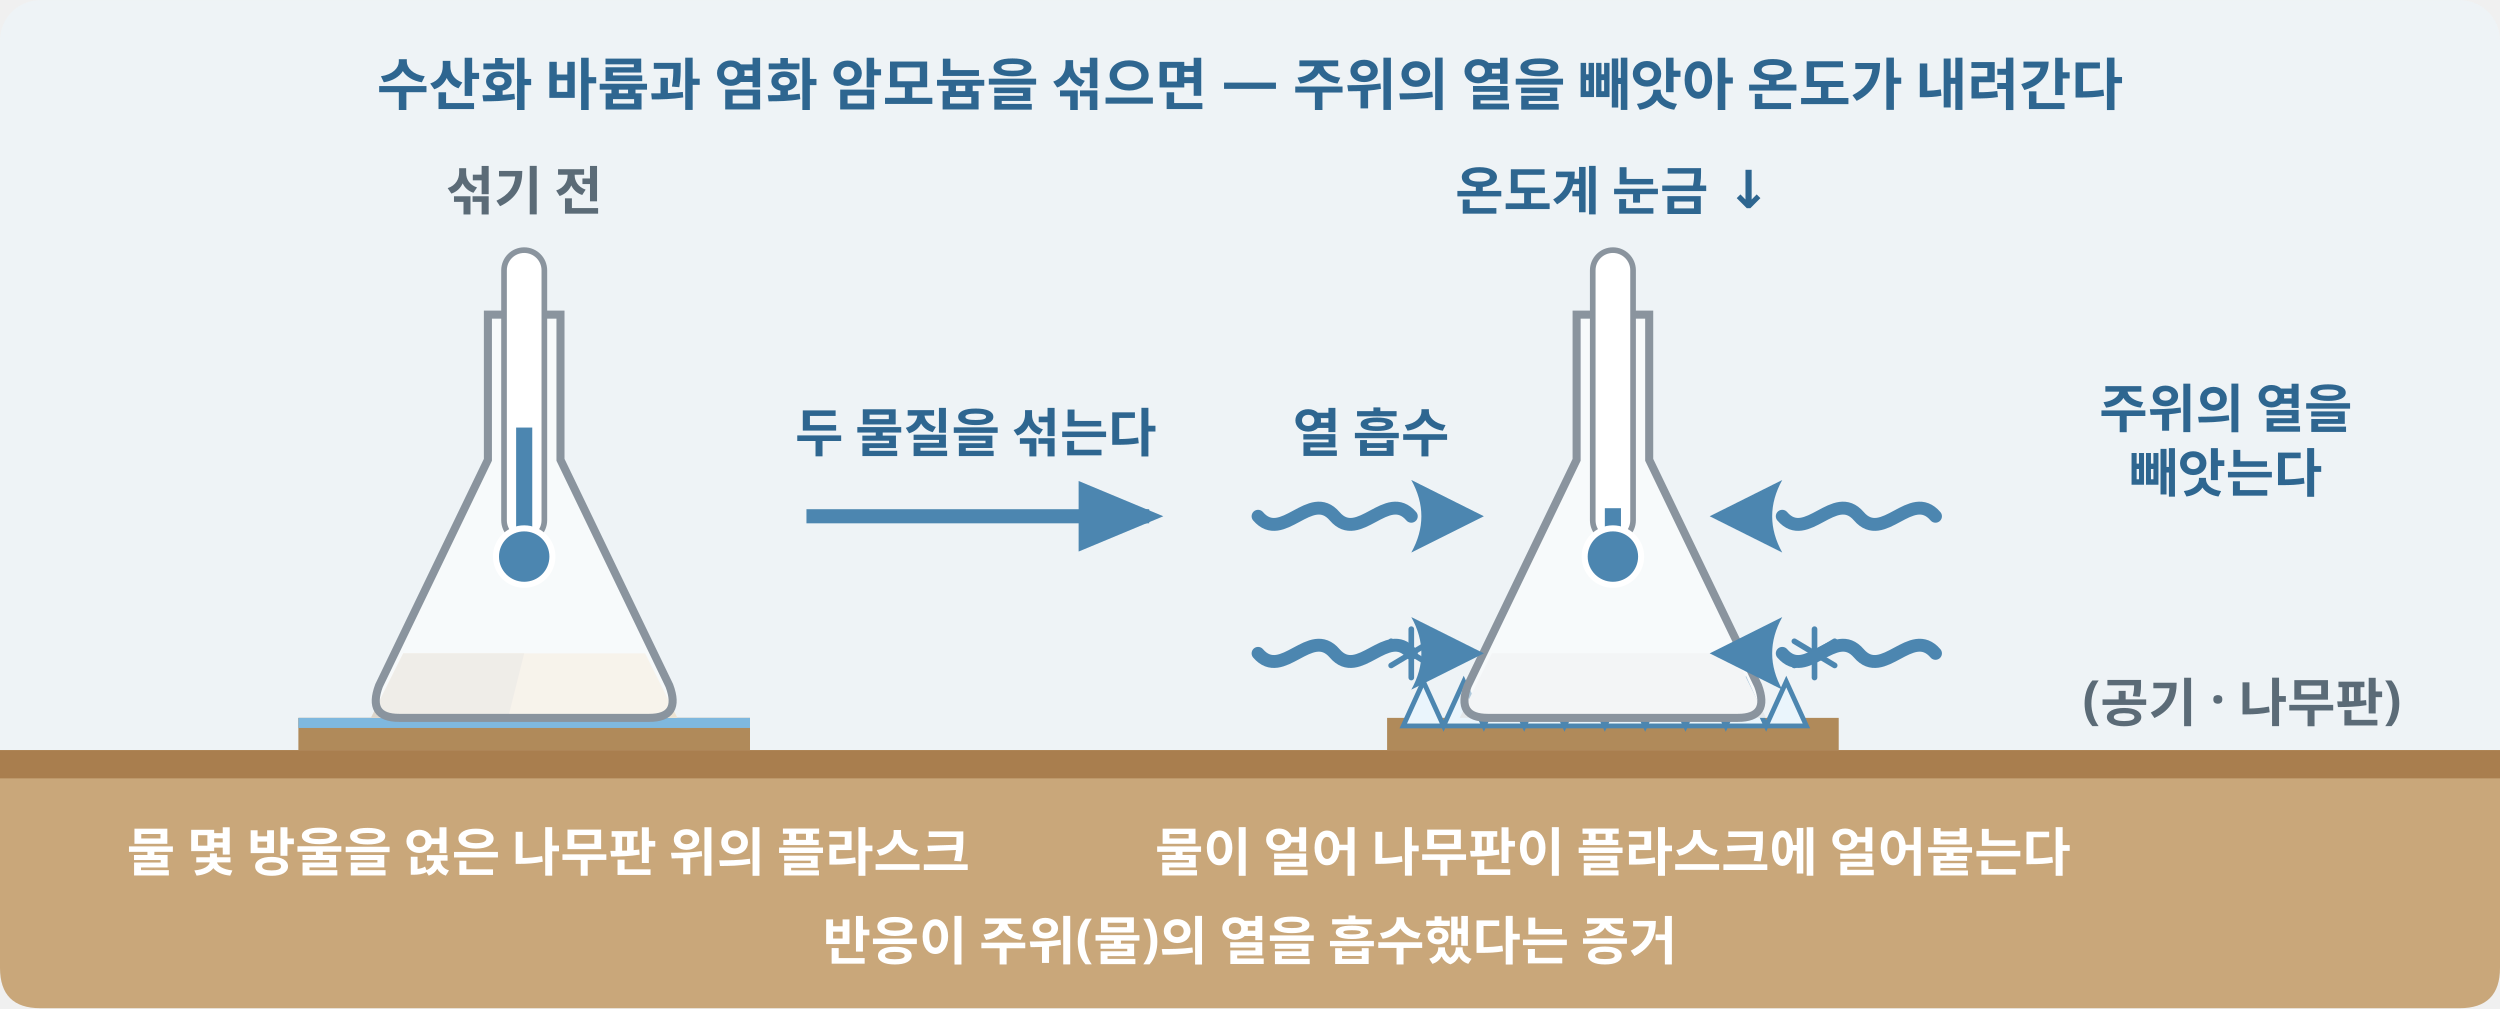
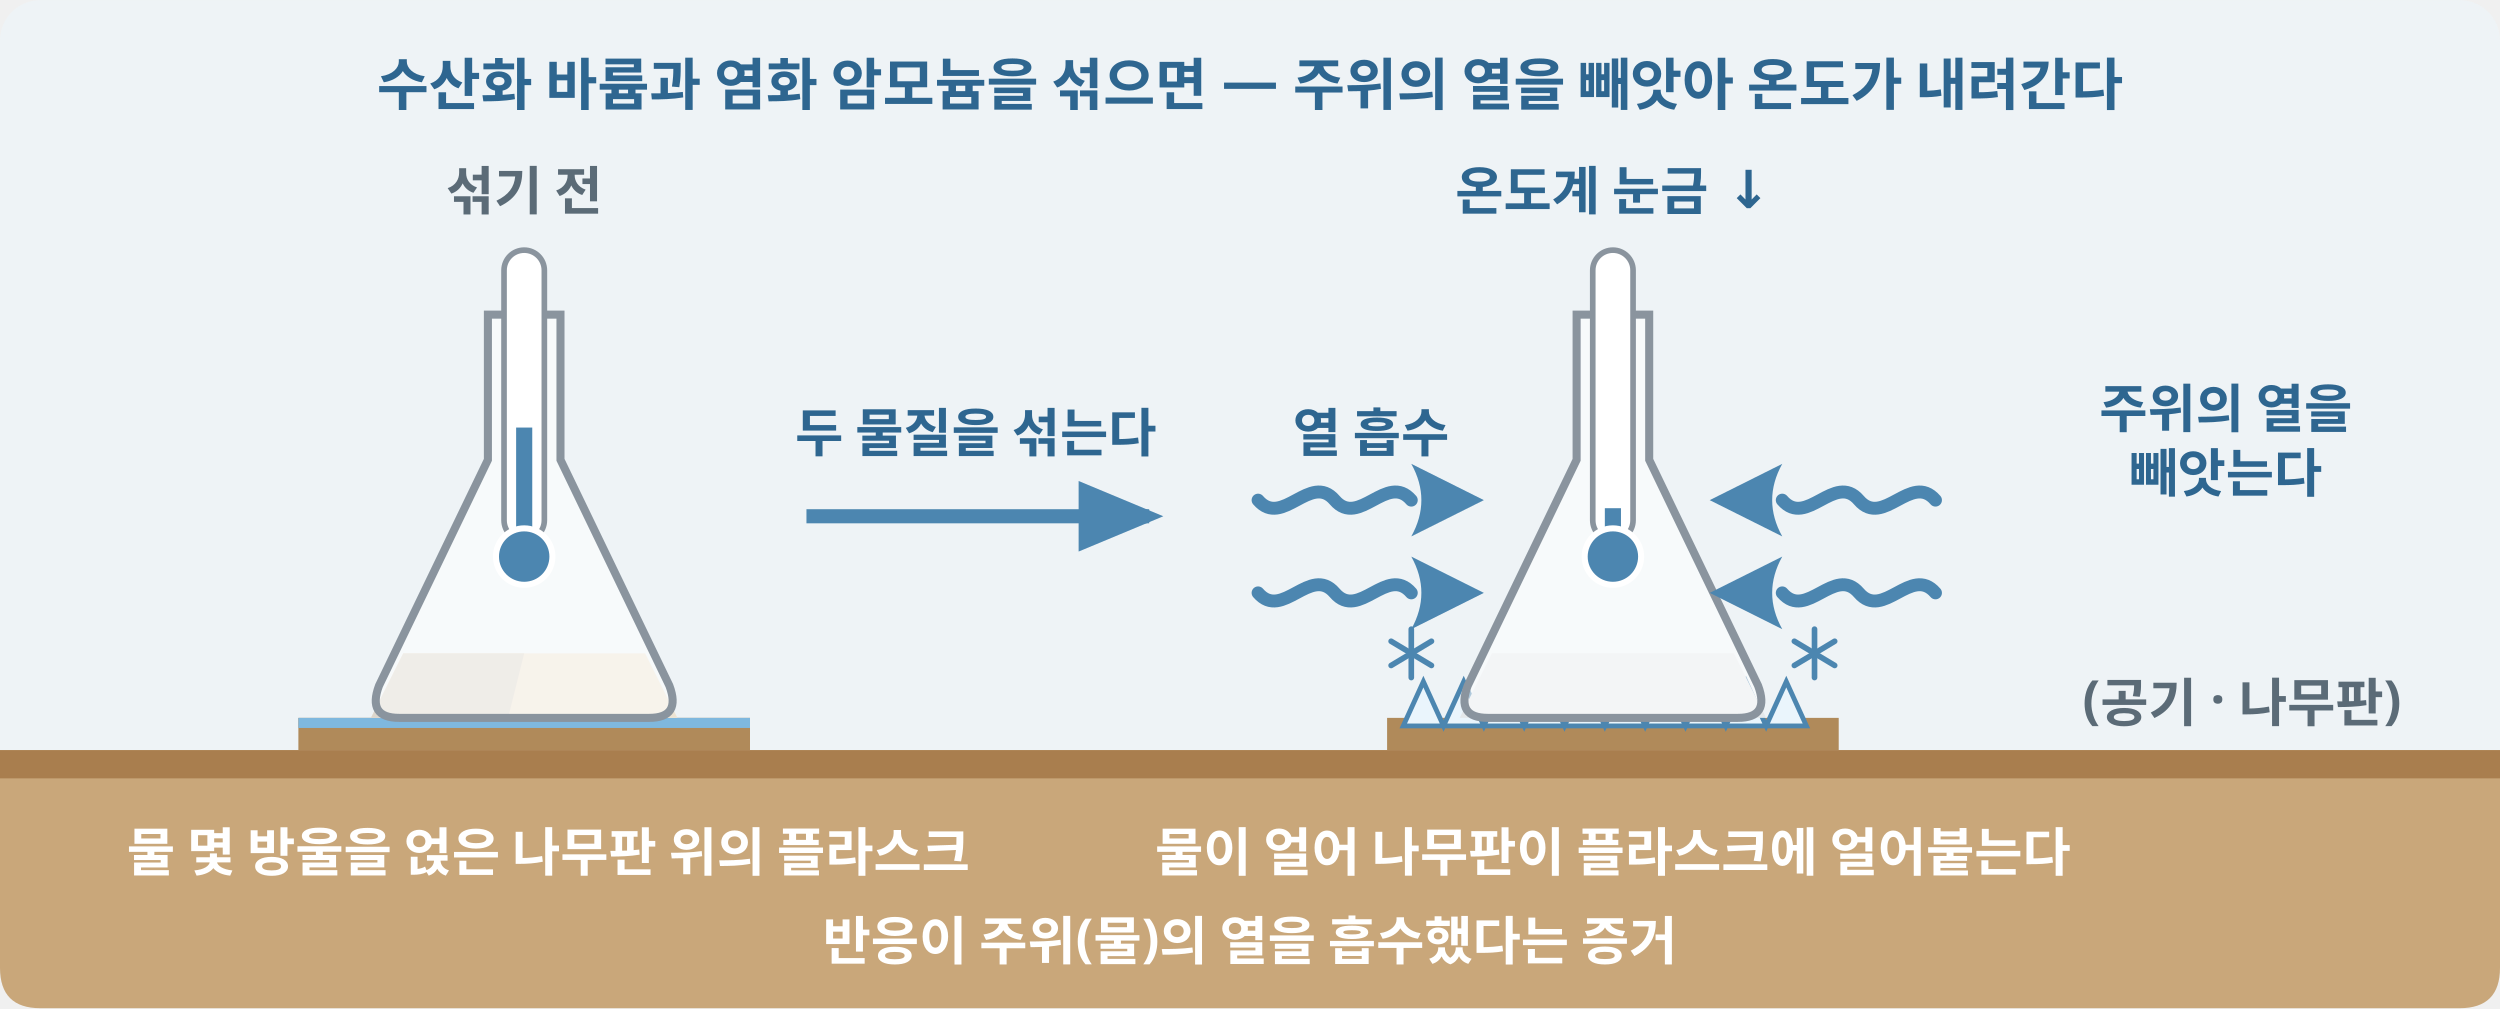
<svg width="600" height="242" viewBox="0 0 620 250" font-family="PC Sans">
  <defs>
    <marker id="arrB-2105-02" markerWidth="7" markerHeight="7" refX="5" refY="2.5" orient="auto">
      <path d="M0,0 L6,2.5 L0,5 Z" fill="#4C86B0" />
    </marker>
    <g id="flask-2105-02">
      <path d="M-9,-100 h18 v36 l27,56 q3,8 -5,8 h-62 q-8,0 -5,-8 l27,-56 z" fill="#fff" fill-opacity="0.55" stroke="#8A949E" stroke-width="2" />
    </g>
    <g id="wvCold-2105-02">
      <path d="M0,0 C7,-6 -7,-13 0,-19 C7,-25 -7,-32 0,-38" fill="none" stroke="#4C86B0" stroke-width="3.2" stroke-linecap="round" />
      <path d="M0,-56 L-9,-38 Q0,-43 9,-38 Z" fill="#4C86B0" />
    </g>
  </defs>
  <rect x="0" y="0" width="620" height="250" rx="10" fill="#EEF3F6" />
  <path d="M0,186 h620 v54 q0,10 -10,10 h-600 q-10,0 -10,-10 z" fill="#C9A77A" />
  <rect x="0" y="186" width="620" height="7" fill="#A97E4E" />
  <text x="310" y="26" text-anchor="middle" font-size="14" font-weight="900" fill="#2E6690">수산화 바륨과 염화 암모늄을 섞으면 — 주위의 열을 빼앗아 온도가 내려간다</text>
  <text x="130" y="52" text-anchor="middle" font-size="13" font-weight="900" fill="#5B6B77">섞기 전</text>
  <g transform="translate(130,178)">
    <rect x="-56" y="0" width="112" height="8" fill="#B08A5A" />
    <rect x="-56" y="0" width="112" height="2.5" fill="#7FB8DE" />
    <path d="M-30,-16 h60 l8,16 h-76 z" fill="#EDE4D3" />
    <path d="M-30,-16 h30 l-4,16 h-34 z" fill="#DCD6CC" />
    <use href="#flask-2105-02" />
    <rect x="-5" y="-116" width="10" height="72" rx="5" fill="#fff" stroke="#8A949E" stroke-width="1.4" />
    <rect x="-2" y="-72" width="4" height="28" fill="#4C86B0" />
    <circle cy="-40" r="7" fill="#4C86B0" stroke="#fff" stroke-width="1.5" />
  </g>
  <text x="136" y="216" text-anchor="middle" font-size="13" font-weight="800" fill="#fff">물 몇 방울을 얹은 나무판 위의 플라스크</text>
  <line x1="200" y1="128" x2="285" y2="128" stroke="#4C86B0" stroke-width="3.5" marker-end="url(#arrB-2105-02)" />
  <text x="242" y="112" text-anchor="middle" font-size="13" font-weight="900" fill="#2E6690">두 물질을 섞는다</text>
  <text x="400" y="52" text-anchor="middle" font-size="13" font-weight="900" fill="#2E6690">온도계 눈금 ↓</text>
  <g transform="translate(400,178)">
    <rect x="-56" y="0" width="112" height="8" fill="#B08A5A" />
    <path d="M-52,2 l5,-11 l5,11 l5,-11 l5,11 l5,-11 l5,11 l5,-11 l5,11 l5,-11 l5,11 l5,-11 l5,11 l5,-11 l5,11 l5,-11 l5,11 l5,-11 l5,11 l5,-11 l5,11 z" fill="#EAF5FC" stroke="#4C86B0" stroke-width="1.2" />
    <g stroke="#4C86B0" stroke-width="1.4" stroke-linecap="round">
      <g transform="translate(-50,-16)">
        <line y1="-6" y2="6" />
        <line x1="-5" y1="-3" x2="5" y2="3" />
        <line x1="-5" y1="3" x2="5" y2="-3" />
      </g>
      <g transform="translate(50,-16)">
        <line y1="-6" y2="6" />
        <line x1="-5" y1="-3" x2="5" y2="3" />
        <line x1="-5" y1="3" x2="5" y2="-3" />
      </g>
    </g>
    <path d="M-30,-16 h60 l8,16 h-76 z" fill="#E4E8EA" />
    <use href="#flask-2105-02" />
    <rect x="-5" y="-116" width="10" height="72" rx="5" fill="#fff" stroke="#8A949E" stroke-width="1.4" />
    <rect x="-2" y="-52" width="4" height="8" fill="#4C86B0" />
    <circle cy="-40" r="7" fill="#4C86B0" stroke="#fff" stroke-width="1.5" />
  </g>
-   <use href="#wvCold-2105-02" transform="translate(312,128) rotate(90)" />
-   <use href="#wvCold-2105-02" transform="translate(312,162) rotate(90)" />
-   <use href="#wvCold-2105-02" transform="translate(480,128) rotate(-90)" />
-   <use href="#wvCold-2105-02" transform="translate(480,162) rotate(-90)" />
+   <use href="#wvCold-2105-02" transform="translate(312,124) rotate(90)" />
+   <use href="#wvCold-2105-02" transform="translate(312,147) rotate(90)" />
+   <use href="#wvCold-2105-02" transform="translate(480,124) rotate(-90)" />
+   <use href="#wvCold-2105-02" transform="translate(480,147) rotate(-90)" />
  <text x="340" y="112" text-anchor="middle" font-size="13" font-weight="900" fill="#2E6690">열 흡수</text>
  <text x="552" y="106" text-anchor="middle" font-size="13" font-weight="900" fill="#2E6690">주위의 열을</text>
  <text x="552" y="122" text-anchor="middle" font-size="13" font-weight="900" fill="#2E6690">빼앗는다</text>
  <text x="556" y="178" text-anchor="middle" font-size="13" font-weight="700" fill="#5B6B77">(공기 · 나무판)</text>
  <text x="400" y="216" text-anchor="middle" font-size="13" font-weight="800" fill="#fff">물이 얼어 나무판이 플라스크에 얼어붙는다</text>
  <text x="310" y="238" text-anchor="middle" font-size="13" font-weight="700" fill="#fff">반응이 주위(물)의 열을 흡수했다는 증거</text>
</svg>
